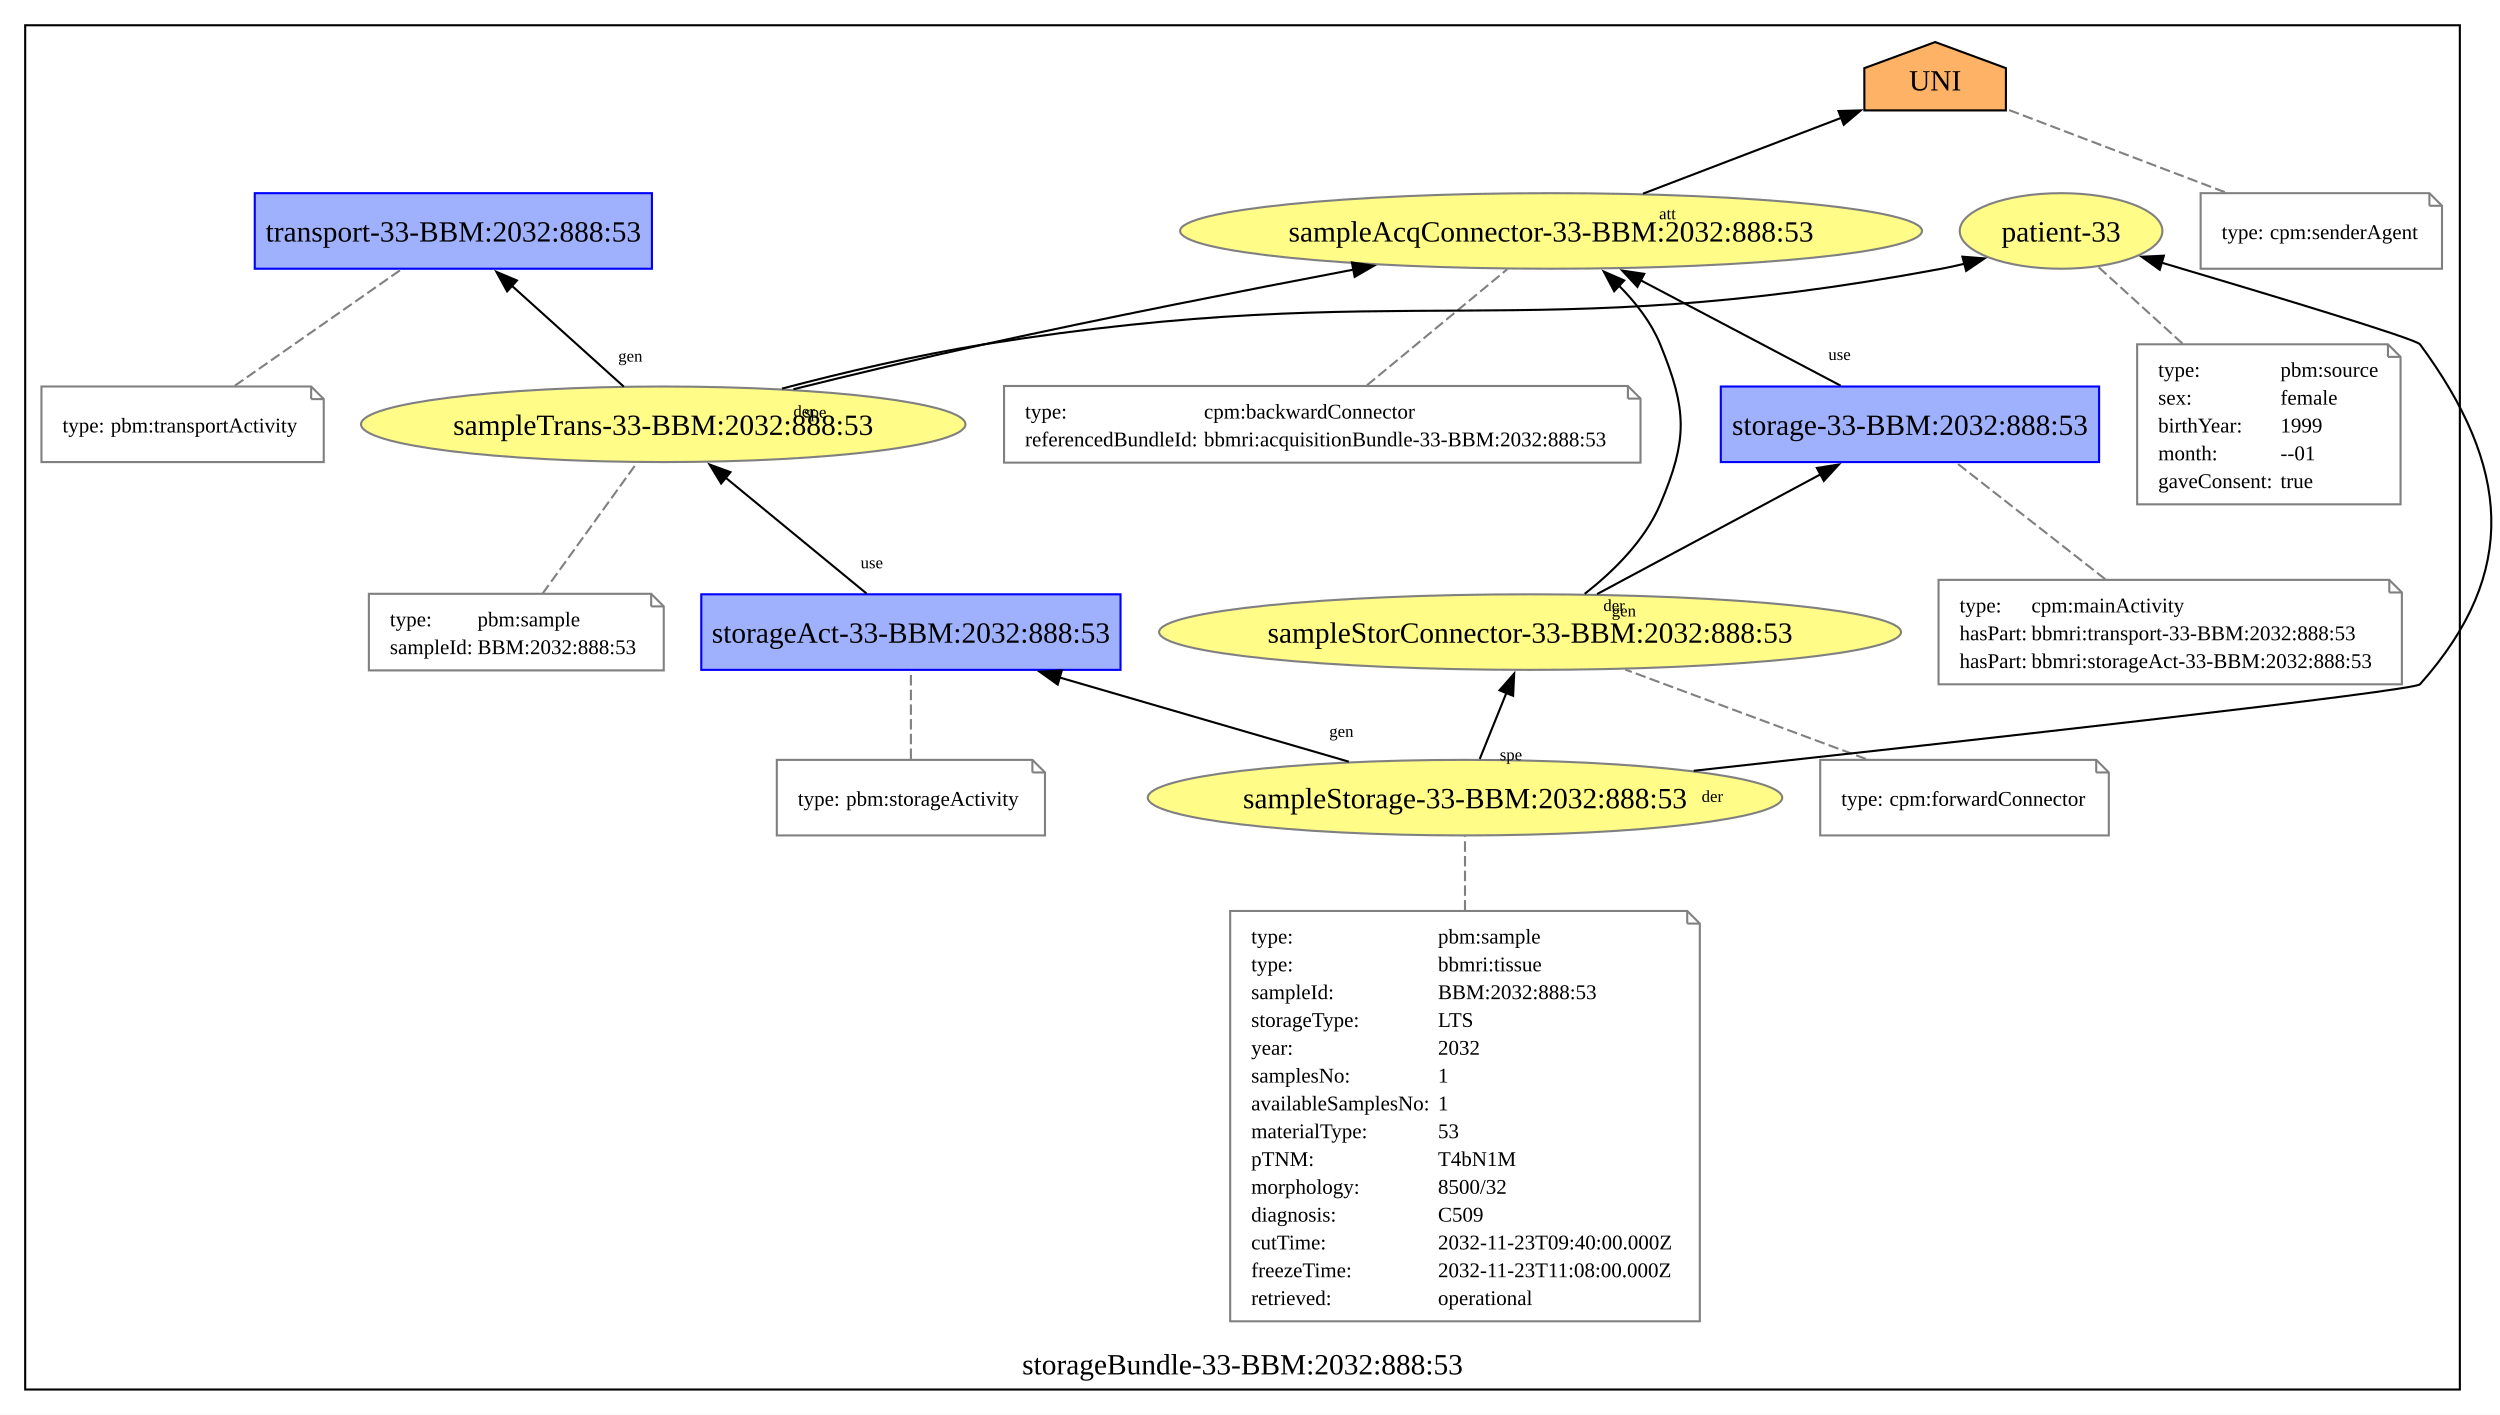
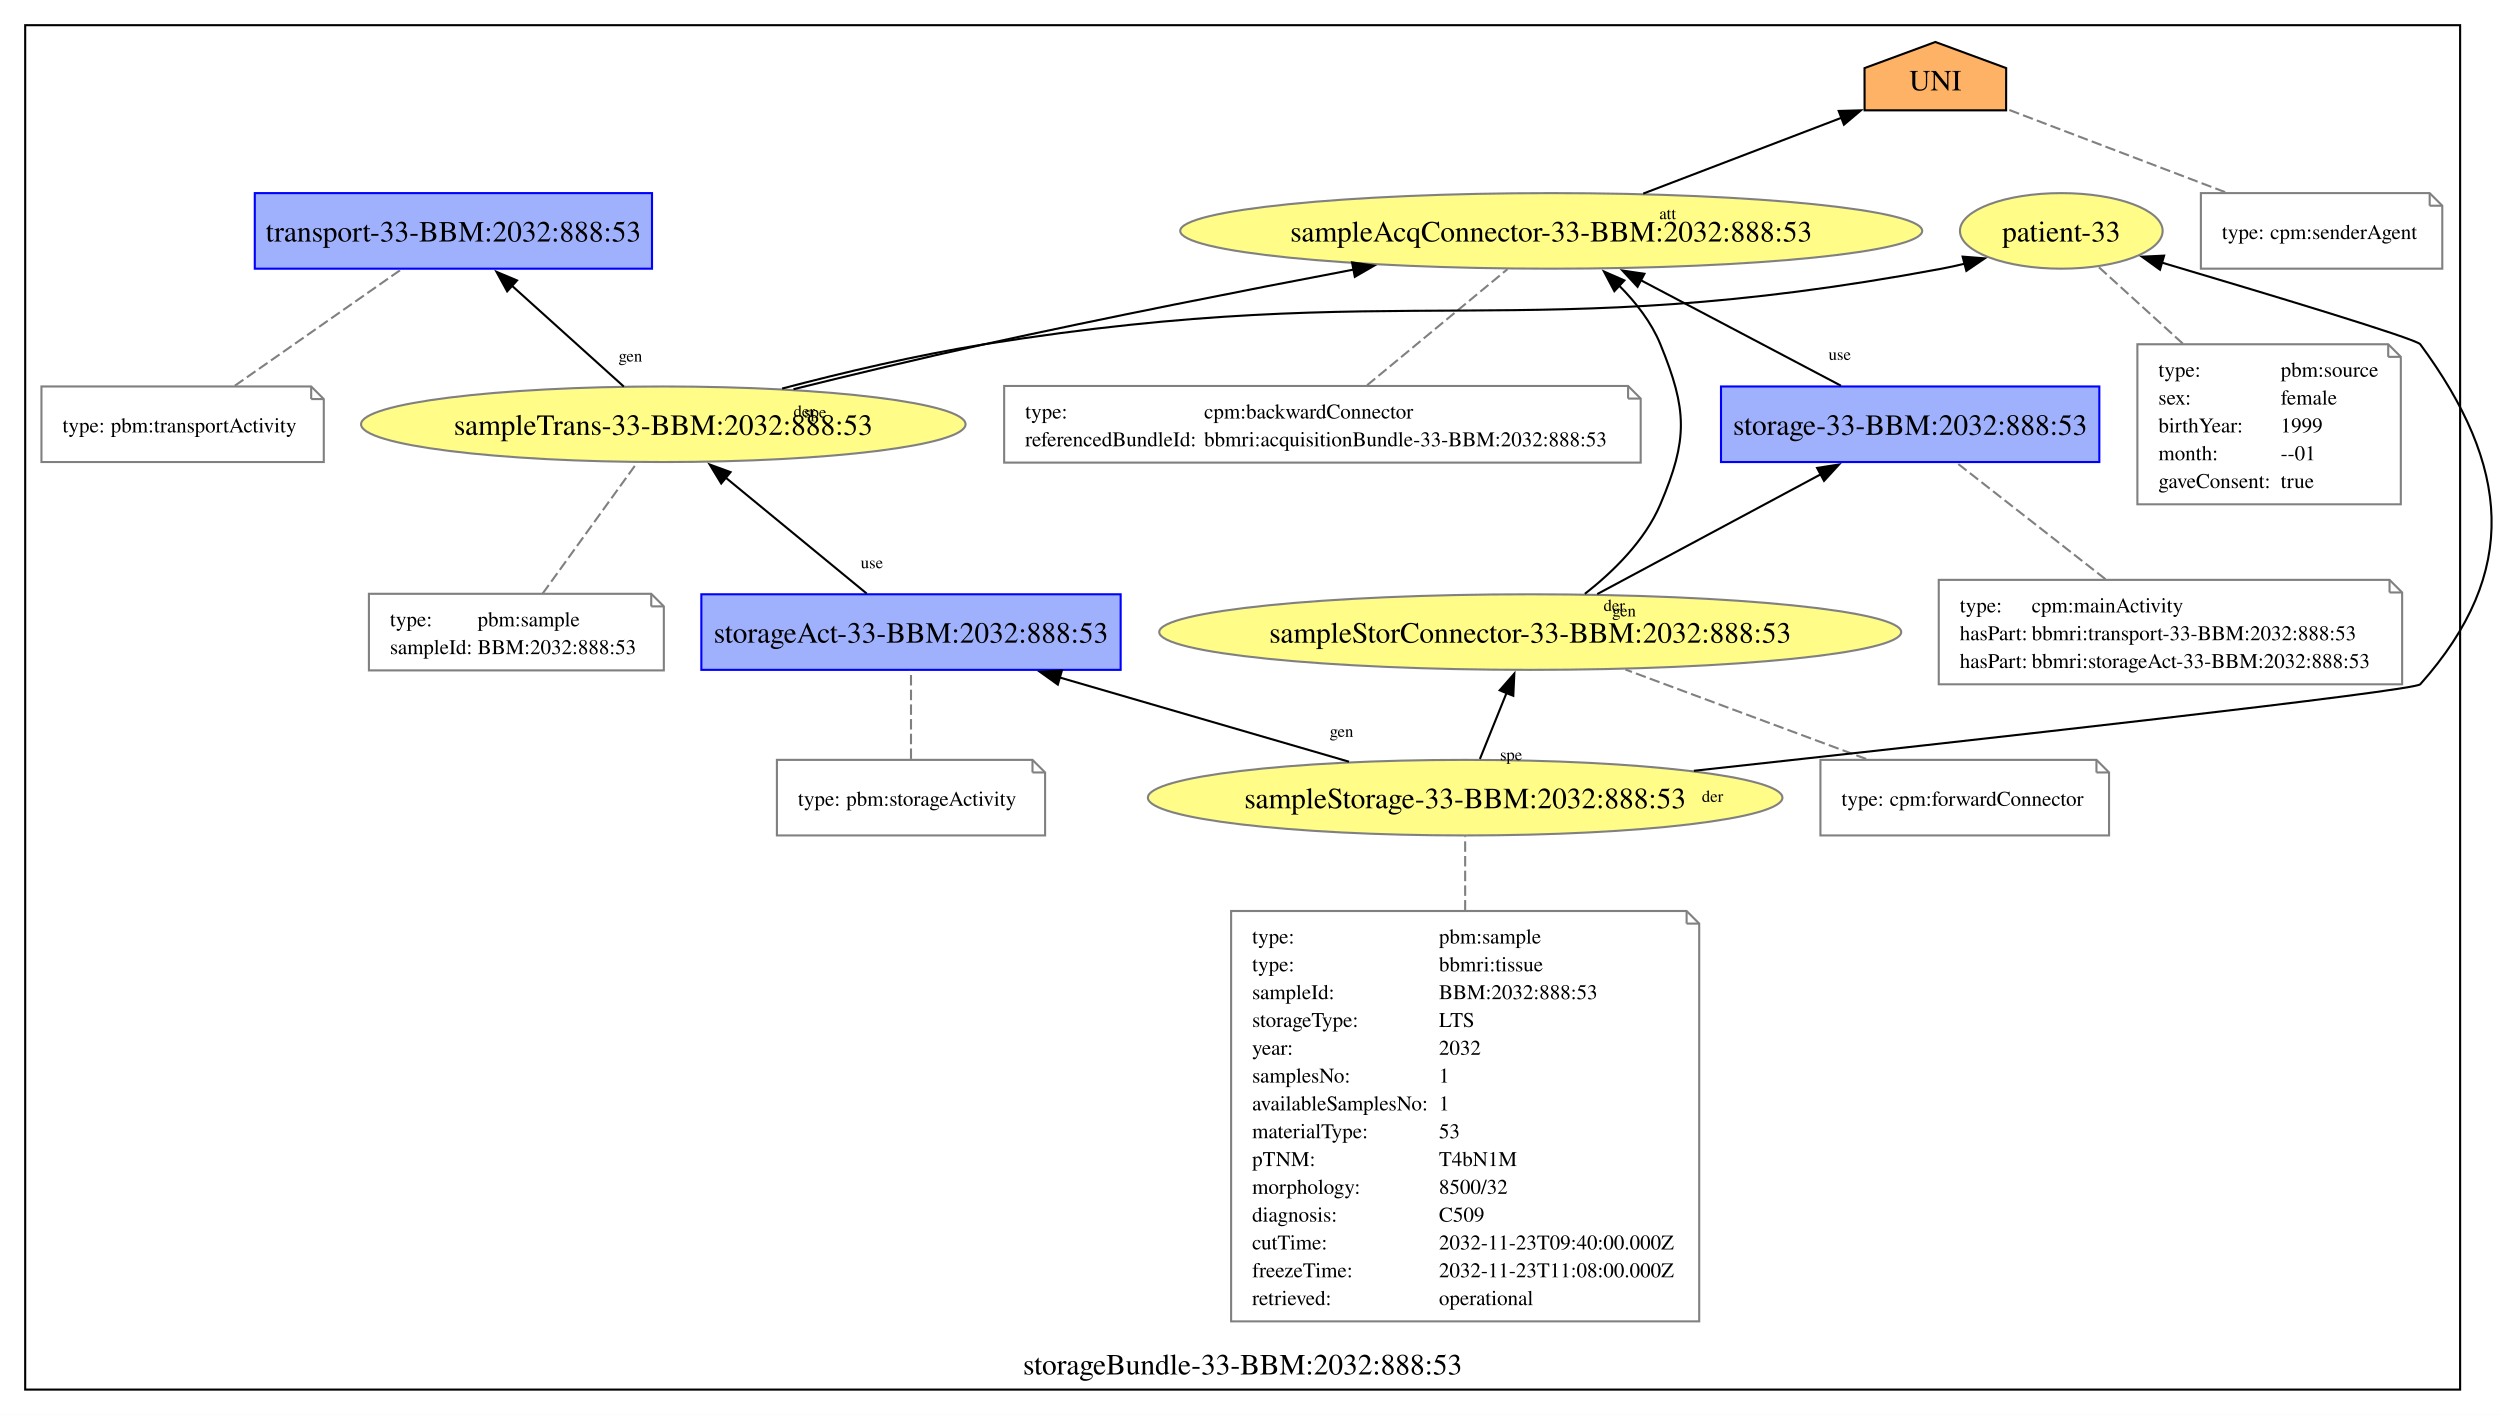
- <svg xmlns="http://www.w3.org/2000/svg" xmlns:xlink="http://www.w3.org/1999/xlink" width="1191pt" height="674pt" viewBox="0.00 0.00 1191.13 674.00">
+ <svg xmlns="http://www.w3.org/2000/svg" xmlns:xlink="http://www.w3.org/1999/xlink" width="1191pt" height="674pt" viewBox="0.00 0.00 1191.00 674.00">
  <g id="graph0" class="graph" transform="scale(1 1) rotate(0) translate(4 670)">
    <polygon fill="white" stroke="none" points="-4,4 -4,-670 1187.13,-670 1187.13,4 -4,4" />
    <g id="clust1" class="cluster">
      <g id="a_clust1">
        <a xlink:href="http://www.bbmri.cz/schemas/biobank/data#storageBundle-33-BBM:2032:888:53" xlink:title="storageBundle-33-BBM:2032:888:53">
          <polygon fill="none" stroke="black" points="8,-8 8,-658 1168,-658 1168,-8 8,-8" />
-           <text text-anchor="middle" x="588" y="-15.2" font-family="Times New Roman,serif" font-size="14.00">storageBundle-33-BBM:2032:888:53</text>
+           <text xml:space="preserve" text-anchor="middle" x="588" y="-15.2" font-family="Times,serif" font-size="14.00">storageBundle-33-BBM:2032:888:53</text>
        </a>
      </g>
    </g>
    <g id="node1" class="node">
      <g id="a_node1">
        <a xlink:href="http://www.bbmri.cz/schemas/biobank/data#storage-33-BBM:2032:888:53" xlink:title="storage-33-BBM:2032:888:53">
          <polygon fill="#9fb1fc" stroke="#0000ff" points="996.12,-485.88 815.88,-485.88 815.88,-449.88 996.12,-449.88 996.12,-485.88" />
-           <text text-anchor="middle" x="906" y="-462.82" font-family="Times New Roman,serif" font-size="14.00">storage-33-BBM:2032:888:53</text>
+           <text xml:space="preserve" text-anchor="middle" x="906" y="-462.82" font-family="Times,serif" font-size="14.00">storage-33-BBM:2032:888:53</text>
        </a>
      </g>
    </g>
    <g id="node7" class="node">
      <g id="a_node7">
        <a xlink:href="http://www.bbmri.cz/schemas/biobank/data#sampleAcqConnector-33-BBM:2032:888:53" xlink:title="sampleAcqConnector-33-BBM:2032:888:53">
          <ellipse fill="#fffc87" stroke="#808080" cx="735" cy="-560" rx="176.74" ry="18" />
-           <text text-anchor="middle" x="735" y="-554.95" font-family="Times New Roman,serif" font-size="14.00">sampleAcqConnector-33-BBM:2032:888:53</text>
+           <text xml:space="preserve" text-anchor="middle" x="735" y="-554.95" font-family="Times,serif" font-size="14.00">sampleAcqConnector-33-BBM:2032:888:53</text>
        </a>
      </g>
    </g>
    <g id="edge10" class="edge">
      <path fill="none" stroke="black" d="M873.03,-486.25C845.86,-500.57 807.12,-520.99 777.6,-536.55" />
      <polygon fill="black" stroke="black" points="776.13,-533.36 768.92,-541.12 779.4,-539.56 776.13,-533.36" />
-       <text text-anchor="middle" x="872.45" y="-498.52" font-family="Times New Roman,serif" font-size="8.00">use</text>
+       <text xml:space="preserve" text-anchor="middle" x="872.45" y="-498.52" font-family="Times,serif" font-size="8.00">use</text>
    </g>
    <g id="node2" class="node">
      <polygon fill="none" stroke="gray" points="1134.38,-393.75 919.62,-393.75 919.62,-344 1140.38,-344 1140.38,-387.75 1134.38,-393.75" />
      <polyline fill="none" stroke="gray" points="1134.38,-393.75 1134.38,-387.75" />
      <polyline fill="none" stroke="gray" points="1140.38,-387.75 1134.38,-387.75" />
-       <text text-anchor="start" x="929.62" y="-378.25" font-family="Times New Roman,serif" font-size="10.00">type:</text>
-       <text text-anchor="start" x="963.88" y="-378.25" font-family="Times New Roman,serif" font-size="10.00">cpm:mainActivity</text>
-       <text text-anchor="start" x="929.62" y="-365" font-family="Times New Roman,serif" font-size="10.00">hasPart:</text>
-       <text text-anchor="start" x="963.88" y="-365" font-family="Times New Roman,serif" font-size="10.00">bbmri:transport-33-BBM:2032:888:53</text>
-       <text text-anchor="start" x="929.62" y="-351.75" font-family="Times New Roman,serif" font-size="10.00">hasPart:</text>
-       <text text-anchor="start" x="963.88" y="-351.75" font-family="Times New Roman,serif" font-size="10.00">bbmri:storageAct-33-BBM:2032:888:53</text>
+       <text xml:space="preserve" text-anchor="start" x="929.62" y="-378.25" font-family="Times,serif" font-size="10.00">type:</text>
+       <text xml:space="preserve" text-anchor="start" x="963.88" y="-378.25" font-family="Times,serif" font-size="10.00">cpm:mainActivity</text>
+       <text xml:space="preserve" text-anchor="start" x="929.62" y="-365" font-family="Times,serif" font-size="10.00">hasPart:</text>
+       <text xml:space="preserve" text-anchor="start" x="963.88" y="-365" font-family="Times,serif" font-size="10.00">bbmri:transport-33-BBM:2032:888:53</text>
+       <text xml:space="preserve" text-anchor="start" x="929.62" y="-351.75" font-family="Times,serif" font-size="10.00">hasPart:</text>
+       <text xml:space="preserve" text-anchor="start" x="963.88" y="-351.75" font-family="Times,serif" font-size="10.00">bbmri:storageAct-33-BBM:2032:888:53</text>
    </g>
    <g id="edge1" class="edge">
      <path fill="none" stroke="gray" stroke-dasharray="5,2" d="M999.03,-394.1C976.94,-411.39 947.76,-434.21 928.01,-449.65" />
    </g>
    <g id="node3" class="node">
      <g id="a_node3">
        <a xlink:href="http://www.bbmri.cz/schemas/biobank/data#transport-33-BBM:2032:888:53" xlink:title="transport-33-BBM:2032:888:53">
          <polygon fill="#9fb1fc" stroke="#0000ff" points="306.62,-578 117.38,-578 117.38,-542 306.62,-542 306.62,-578" />
-           <text text-anchor="middle" x="212" y="-554.95" font-family="Times New Roman,serif" font-size="14.00">transport-33-BBM:2032:888:53</text>
+           <text xml:space="preserve" text-anchor="middle" x="212" y="-554.95" font-family="Times,serif" font-size="14.00">transport-33-BBM:2032:888:53</text>
        </a>
      </g>
    </g>
    <g id="node4" class="node">
      <polygon fill="none" stroke="gray" points="144.25,-485.88 15.75,-485.88 15.75,-449.88 150.25,-449.88 150.25,-479.88 144.25,-485.88" />
      <polyline fill="none" stroke="gray" points="144.25,-485.88 144.25,-479.88" />
      <polyline fill="none" stroke="gray" points="150.25,-479.88 144.25,-479.88" />
-       <text text-anchor="start" x="25.75" y="-464" font-family="Times New Roman,serif" font-size="10.00">type:</text>
-       <text text-anchor="start" x="48.75" y="-464" font-family="Times New Roman,serif" font-size="10.00">pbm:transportActivity</text>
+       <text xml:space="preserve" text-anchor="start" x="25.75" y="-464" font-family="Times,serif" font-size="10.00">type:</text>
+       <text xml:space="preserve" text-anchor="start" x="48.75" y="-464" font-family="Times,serif" font-size="10.00">pbm:transportActivity</text>
    </g>
    <g id="edge2" class="edge">
      <path fill="none" stroke="gray" stroke-dasharray="5,2" d="M107.87,-486.25C130.72,-502.21 164.39,-525.73 187.2,-541.68" />
    </g>
    <g id="node5" class="node">
      <g id="a_node5">
        <a xlink:href="http://www.bbmri.cz/schemas/biobank/data#storageAct-33-BBM:2032:888:53" xlink:title="storageAct-33-BBM:2032:888:53">
          <polygon fill="#9fb1fc" stroke="#0000ff" points="529.88,-386.88 330.12,-386.88 330.12,-350.88 529.88,-350.88 529.88,-386.88" />
-           <text text-anchor="middle" x="430" y="-363.82" font-family="Times New Roman,serif" font-size="14.00">storageAct-33-BBM:2032:888:53</text>
+           <text xml:space="preserve" text-anchor="middle" x="430" y="-363.82" font-family="Times,serif" font-size="14.00">storageAct-33-BBM:2032:888:53</text>
        </a>
      </g>
    </g>
    <g id="node11" class="node">
      <g id="a_node11">
        <a xlink:href="http://www.bbmri.cz/schemas/biobank/data#sampleTrans-33-BBM:2032:888:53" xlink:title="sampleTrans-33-BBM:2032:888:53">
          <ellipse fill="#fffc87" stroke="#808080" cx="312" cy="-467.88" rx="143.99" ry="18" />
-           <text text-anchor="middle" x="312" y="-462.82" font-family="Times New Roman,serif" font-size="14.00">sampleTrans-33-BBM:2032:888:53</text>
+           <text xml:space="preserve" text-anchor="middle" x="312" y="-462.82" font-family="Times,serif" font-size="14.00">sampleTrans-33-BBM:2032:888:53</text>
        </a>
      </g>
    </g>
    <g id="edge16" class="edge">
      <path fill="none" stroke="black" d="M408.9,-387.22C390.19,-402.6 362.67,-425.23 341.73,-442.44" />
      <polygon fill="black" stroke="black" points="339.59,-439.67 334.08,-448.72 344.03,-445.08 339.59,-439.67" />
-       <text text-anchor="middle" x="411.36" y="-399.29" font-family="Times New Roman,serif" font-size="8.00">use</text>
+       <text xml:space="preserve" text-anchor="middle" x="411.36" y="-399.29" font-family="Times,serif" font-size="8.00">use</text>
    </g>
    <g id="node6" class="node">
      <polygon fill="none" stroke="gray" points="487.88,-308 366.12,-308 366.12,-272 493.88,-272 493.88,-302 487.88,-308" />
      <polyline fill="none" stroke="gray" points="487.88,-308 487.88,-302" />
      <polyline fill="none" stroke="gray" points="493.88,-302 487.88,-302" />
-       <text text-anchor="start" x="376.12" y="-286.12" font-family="Times New Roman,serif" font-size="10.00">type:</text>
-       <text text-anchor="start" x="399.12" y="-286.12" font-family="Times New Roman,serif" font-size="10.00">pbm:storageActivity</text>
+       <text xml:space="preserve" text-anchor="start" x="376.12" y="-286.12" font-family="Times,serif" font-size="10.00">type:</text>
+       <text xml:space="preserve" text-anchor="start" x="399.12" y="-286.12" font-family="Times,serif" font-size="10.00">pbm:storageActivity</text>
    </g>
    <g id="edge3" class="edge">
      <path fill="none" stroke="gray" stroke-dasharray="5,2" d="M430,-308.44C430,-321.03 430,-337.93 430,-350.5" />
    </g>
    <g id="node17" class="node">
      <g id="a_node17">
        <a xlink:href="http://www.bbmri.cz/schemas/biobank/data#UNI" xlink:title="UNI">
          <polygon fill="#fdb266" stroke="black" points="951.74,-637.56 918,-650 884.26,-637.56 884.29,-617.44 951.71,-617.44 951.74,-637.56" />
-           <text text-anchor="middle" x="918" y="-626.95" font-family="Times New Roman,serif" font-size="14.00">UNI</text>
+           <text xml:space="preserve" text-anchor="middle" x="918" y="-626.95" font-family="Times,serif" font-size="14.00">UNI</text>
        </a>
      </g>
    </g>
    <g id="edge12" class="edge">
      <path fill="none" stroke="black" d="M778.83,-577.77C807.43,-588.71 844.65,-602.94 873.4,-613.94" />
      <polygon fill="black" stroke="black" points="871.96,-617.14 882.55,-617.44 874.46,-610.6 871.96,-617.14" />
-       <text text-anchor="middle" x="790.48" y="-565.59" font-family="Times New Roman,serif" font-size="8.00">att</text>
+       <text xml:space="preserve" text-anchor="middle" x="790.48" y="-565.59" font-family="Times,serif" font-size="8.00">att</text>
    </g>
    <g id="node8" class="node">
      <polygon fill="none" stroke="gray" points="771.62,-486.12 474.38,-486.12 474.38,-449.62 777.62,-449.62 777.62,-480.12 771.62,-486.12" />
      <polyline fill="none" stroke="gray" points="771.62,-486.12 771.62,-480.12" />
      <polyline fill="none" stroke="gray" points="777.62,-480.12 771.62,-480.12" />
-       <text text-anchor="start" x="484.38" y="-470.62" font-family="Times New Roman,serif" font-size="10.00">type:</text>
-       <text text-anchor="start" x="569.62" y="-470.62" font-family="Times New Roman,serif" font-size="10.00">cpm:backwardConnector</text>
-       <text text-anchor="start" x="484.38" y="-457.38" font-family="Times New Roman,serif" font-size="10.00">referencedBundleId:</text>
-       <text text-anchor="start" x="569.62" y="-457.38" font-family="Times New Roman,serif" font-size="10.00">bbmri:acquisitionBundle-33-BBM:2032:888:53</text>
+       <text xml:space="preserve" text-anchor="start" x="484.38" y="-470.62" font-family="Times,serif" font-size="10.00">type:</text>
+       <text xml:space="preserve" text-anchor="start" x="569.62" y="-470.62" font-family="Times,serif" font-size="10.00">cpm:backwardConnector</text>
+       <text xml:space="preserve" text-anchor="start" x="484.38" y="-457.38" font-family="Times,serif" font-size="10.00">referencedBundleId:</text>
+       <text xml:space="preserve" text-anchor="start" x="569.62" y="-457.38" font-family="Times,serif" font-size="10.00">bbmri:acquisitionBundle-33-BBM:2032:888:53</text>
    </g>
    <g id="edge4" class="edge">
      <path fill="none" stroke="gray" stroke-dasharray="5,2" d="M647.28,-486.47C666.61,-502.45 694.95,-525.89 714.15,-541.76" />
    </g>
    <g id="node9" class="node">
      <g id="a_node9">
        <a xlink:href="http://www.bbmri.cz/schemas/biobank/data#sampleStorConnector-33-BBM:2032:888:53" xlink:title="sampleStorConnector-33-BBM:2032:888:53">
          <ellipse fill="#fffc87" stroke="#808080" cx="725" cy="-368.88" rx="176.74" ry="18" />
-           <text text-anchor="middle" x="725" y="-363.82" font-family="Times New Roman,serif" font-size="14.00">sampleStorConnector-33-BBM:2032:888:53</text>
+           <text xml:space="preserve" text-anchor="middle" x="725" y="-363.82" font-family="Times,serif" font-size="14.00">sampleStorConnector-33-BBM:2032:888:53</text>
        </a>
      </g>
    </g>
    <g id="edge11" class="edge">
      <path fill="none" stroke="black" d="M756.94,-386.99C786.52,-402.85 830.73,-426.54 863.32,-444" />
      <polygon fill="black" stroke="black" points="861.66,-447.08 872.13,-448.72 864.97,-440.91 861.66,-447.08" />
-       <text text-anchor="middle" x="769.69" y="-376.36" font-family="Times New Roman,serif" font-size="8.00">gen</text>
+       <text xml:space="preserve" text-anchor="middle" x="769.69" y="-376.36" font-family="Times,serif" font-size="8.00">gen</text>
    </g>
    <g id="edge13" class="edge">
      <path fill="none" stroke="black" d="M751.03,-387.09C764.5,-397.62 779.63,-412.39 787,-429.75 800.24,-460.95 799.82,-474.63 787,-506 782.73,-516.45 775.3,-525.95 767.36,-533.93" />
      <polygon fill="black" stroke="black" points="765.08,-531.28 760.13,-540.65 769.84,-536.41 765.08,-531.28" />
-       <text text-anchor="middle" x="765.01" y="-378.94" font-family="Times New Roman,serif" font-size="8.00">der</text>
+       <text xml:space="preserve" text-anchor="middle" x="765.01" y="-378.94" font-family="Times,serif" font-size="8.00">der</text>
    </g>
    <g id="node10" class="node">
      <polygon fill="none" stroke="gray" points="994.75,-308 863.25,-308 863.25,-272 1000.75,-272 1000.75,-302 994.75,-308" />
      <polyline fill="none" stroke="gray" points="994.75,-308 994.75,-302" />
      <polyline fill="none" stroke="gray" points="1000.75,-302 994.75,-302" />
-       <text text-anchor="start" x="873.25" y="-286.12" font-family="Times New Roman,serif" font-size="10.00">type:</text>
-       <text text-anchor="start" x="896.25" y="-286.12" font-family="Times New Roman,serif" font-size="10.00">cpm:forwardConnector</text>
+       <text xml:space="preserve" text-anchor="start" x="873.25" y="-286.12" font-family="Times,serif" font-size="10.00">type:</text>
+       <text xml:space="preserve" text-anchor="start" x="896.25" y="-286.12" font-family="Times,serif" font-size="10.00">cpm:forwardConnector</text>
    </g>
    <g id="edge5" class="edge">
      <path fill="none" stroke="gray" stroke-dasharray="5,2" d="M885.03,-308.44C850.67,-321.2 804.33,-338.41 770.36,-351.03" />
    </g>
    <g id="edge15" class="edge">
      <path fill="none" stroke="black" d="M293.19,-485.83C278.16,-499.37 256.86,-518.57 239.86,-533.9" />
      <polygon fill="black" stroke="black" points="237.62,-531.2 232.53,-540.5 242.3,-536.4 237.62,-531.2" />
-       <text text-anchor="middle" x="296.32" y="-497.77" font-family="Times New Roman,serif" font-size="8.00">gen</text>
+       <text xml:space="preserve" text-anchor="middle" x="296.32" y="-497.77" font-family="Times,serif" font-size="8.00">gen</text>
    </g>
    <g id="edge14" class="edge">
      <path fill="none" stroke="black" d="M374.01,-484.58C401.78,-491.44 434.96,-499.41 465,-506 523.25,-518.78 588.9,-531.7 640.87,-541.58" />
      <polygon fill="black" stroke="black" points="640.12,-545 650.6,-543.42 641.43,-538.12 640.12,-545" />
-       <text text-anchor="middle" x="384.4" y="-471.04" font-family="Times New Roman,serif" font-size="8.00">spe</text>
+       <text xml:space="preserve" text-anchor="middle" x="384.4" y="-471.04" font-family="Times,serif" font-size="8.00">spe</text>
    </g>
    <g id="node15" class="node">
      <g id="a_node15">
        <a xlink:href="http://www.bbmri.cz/schemas/biobank/data#patient-33" xlink:title="patient-33">
          <ellipse fill="#fffc87" stroke="#808080" cx="978" cy="-560" rx="48.28" ry="18" />
-           <text text-anchor="middle" x="978" y="-554.95" font-family="Times New Roman,serif" font-size="14.00">patient-33</text>
+           <text xml:space="preserve" text-anchor="middle" x="978" y="-554.95" font-family="Times,serif" font-size="14.00">patient-33</text>
        </a>
      </g>
    </g>
    <g id="edge19" class="edge">
      <path fill="none" stroke="black" d="M368.6,-484.89C397.27,-492.42 432.75,-500.85 465,-506 665.75,-538.07 721.15,-504.74 921,-542 924.6,-542.67 928.3,-543.48 932.01,-544.39" />
      <polygon fill="black" stroke="black" points="930.99,-547.74 941.55,-546.92 932.78,-540.97 930.99,-547.74" />
-       <text text-anchor="middle" x="379.12" y="-471.47" font-family="Times New Roman,serif" font-size="8.00">der</text>
+       <text xml:space="preserve" text-anchor="middle" x="379.12" y="-471.47" font-family="Times,serif" font-size="8.00">der</text>
    </g>
    <g id="node12" class="node">
      <polygon fill="none" stroke="gray" points="306.25,-387.12 171.75,-387.12 171.75,-350.62 312.25,-350.62 312.25,-381.12 306.25,-387.12" />
      <polyline fill="none" stroke="gray" points="306.25,-387.12 306.25,-381.12" />
      <polyline fill="none" stroke="gray" points="312.25,-381.12 306.25,-381.12" />
-       <text text-anchor="start" x="181.75" y="-371.62" font-family="Times New Roman,serif" font-size="10.00">type:</text>
-       <text text-anchor="start" x="223.5" y="-371.62" font-family="Times New Roman,serif" font-size="10.00">pbm:sample</text>
-       <text text-anchor="start" x="181.75" y="-358.38" font-family="Times New Roman,serif" font-size="10.00">sampleId:</text>
-       <text text-anchor="start" x="223.5" y="-358.38" font-family="Times New Roman,serif" font-size="10.00">BBM:2032:888:53</text>
+       <text xml:space="preserve" text-anchor="start" x="181.75" y="-371.62" font-family="Times,serif" font-size="10.00">type:</text>
+       <text xml:space="preserve" text-anchor="start" x="223.5" y="-371.62" font-family="Times,serif" font-size="10.00">pbm:sample</text>
+       <text xml:space="preserve" text-anchor="start" x="181.75" y="-358.38" font-family="Times,serif" font-size="10.00">sampleId:</text>
+       <text xml:space="preserve" text-anchor="start" x="223.5" y="-358.38" font-family="Times,serif" font-size="10.00">BBM:2032:888:53</text>
    </g>
    <g id="edge6" class="edge">
      <path fill="none" stroke="gray" stroke-dasharray="5,2" d="M254.51,-387.22C267.26,-404.87 286.89,-432.08 299.59,-449.68" />
    </g>
    <g id="node13" class="node">
      <g id="a_node13">
        <a xlink:href="http://www.bbmri.cz/schemas/biobank/data#sampleStorage-33-BBM:2032:888:53" xlink:title="sampleStorage-33-BBM:2032:888:53">
          <ellipse fill="#fffc87" stroke="#808080" cx="694" cy="-290" rx="151.15" ry="18" />
-           <text text-anchor="middle" x="694" y="-284.95" font-family="Times New Roman,serif" font-size="14.00">sampleStorage-33-BBM:2032:888:53</text>
+           <text xml:space="preserve" text-anchor="middle" x="694" y="-284.95" font-family="Times,serif" font-size="14.00">sampleStorage-33-BBM:2032:888:53</text>
        </a>
      </g>
    </g>
    <g id="edge17" class="edge">
      <path fill="none" stroke="black" d="M638.66,-307.12C598.6,-318.78 544.13,-334.64 500.88,-347.23" />
      <polygon fill="black" stroke="black" points="499.94,-343.86 491.32,-350.02 501.9,-350.58 499.94,-343.86" />
-       <text text-anchor="middle" x="635.09" y="-318.96" font-family="Times New Roman,serif" font-size="8.00">gen</text>
+       <text xml:space="preserve" text-anchor="middle" x="635.09" y="-318.96" font-family="Times,serif" font-size="8.00">gen</text>
    </g>
    <g id="edge18" class="edge">
      <path fill="none" stroke="black" d="M701.03,-308.44C704.8,-317.78 709.53,-329.5 713.79,-340.06" />
      <polygon fill="black" stroke="black" points="710.44,-341.13 717.43,-349.1 716.93,-338.51 710.44,-341.13" />
-       <text text-anchor="middle" x="715.89" y="-307.82" font-family="Times New Roman,serif" font-size="8.00">spe</text>
+       <text xml:space="preserve" text-anchor="middle" x="715.89" y="-307.82" font-family="Times,serif" font-size="8.00">spe</text>
    </g>
    <g id="edge20" class="edge">
      <path fill="none" stroke="black" d="M802.97,-302.8C936.66,-317.41 1146.12,-340.77 1149,-344 1196.88,-397.78 1191.72,-448.04 1149,-506 1147.09,-508.6 1075.8,-530.1 1025.88,-544.9" />
      <polygon fill="black" stroke="black" points="1025.01,-541.51 1016.41,-547.71 1026.99,-548.22 1025.01,-541.51" />
-       <text text-anchor="middle" x="811.84" y="-287.98" font-family="Times New Roman,serif" font-size="8.00">der</text>
+       <text xml:space="preserve" text-anchor="middle" x="811.84" y="-287.98" font-family="Times,serif" font-size="8.00">der</text>
    </g>
    <g id="node14" class="node">
-       <polygon fill="none" stroke="gray" points="799.88,-236 582.12,-236 582.12,-40.5 805.88,-40.5 805.88,-230 799.88,-236" />
-       <polyline fill="none" stroke="gray" points="799.88,-236 799.88,-230" />
-       <polyline fill="none" stroke="gray" points="805.88,-230 799.88,-230" />
-       <text text-anchor="start" x="592.12" y="-220.5" font-family="Times New Roman,serif" font-size="10.00">type:</text>
-       <text text-anchor="start" x="681.12" y="-220.5" font-family="Times New Roman,serif" font-size="10.00">pbm:sample</text>
-       <text text-anchor="start" x="592.12" y="-207.25" font-family="Times New Roman,serif" font-size="10.00">type:</text>
-       <text text-anchor="start" x="681.12" y="-207.25" font-family="Times New Roman,serif" font-size="10.00">bbmri:tissue</text>
-       <text text-anchor="start" x="592.12" y="-194" font-family="Times New Roman,serif" font-size="10.00">sampleId:</text>
-       <text text-anchor="start" x="681.12" y="-194" font-family="Times New Roman,serif" font-size="10.00">BBM:2032:888:53</text>
-       <text text-anchor="start" x="592.12" y="-180.75" font-family="Times New Roman,serif" font-size="10.00">storageType:</text>
-       <text text-anchor="start" x="681.12" y="-180.75" font-family="Times New Roman,serif" font-size="10.00">LTS</text>
-       <text text-anchor="start" x="592.12" y="-167.5" font-family="Times New Roman,serif" font-size="10.00">year:</text>
-       <text text-anchor="start" x="681.12" y="-167.5" font-family="Times New Roman,serif" font-size="10.00">2032</text>
-       <text text-anchor="start" x="592.12" y="-154.25" font-family="Times New Roman,serif" font-size="10.00">samplesNo:</text>
-       <text text-anchor="start" x="681.12" y="-154.25" font-family="Times New Roman,serif" font-size="10.00">1</text>
-       <text text-anchor="start" x="592.12" y="-141" font-family="Times New Roman,serif" font-size="10.00">availableSamplesNo:</text>
-       <text text-anchor="start" x="681.12" y="-141" font-family="Times New Roman,serif" font-size="10.00">1</text>
-       <text text-anchor="start" x="592.12" y="-127.75" font-family="Times New Roman,serif" font-size="10.00">materialType:</text>
-       <text text-anchor="start" x="681.12" y="-127.75" font-family="Times New Roman,serif" font-size="10.00">53</text>
-       <text text-anchor="start" x="592.12" y="-114.5" font-family="Times New Roman,serif" font-size="10.00">pTNM:</text>
-       <text text-anchor="start" x="681.12" y="-114.5" font-family="Times New Roman,serif" font-size="10.00">T4bN1M</text>
-       <text text-anchor="start" x="592.12" y="-101.25" font-family="Times New Roman,serif" font-size="10.00">morphology:</text>
-       <text text-anchor="start" x="681.12" y="-101.25" font-family="Times New Roman,serif" font-size="10.00">8500/32</text>
-       <text text-anchor="start" x="592.12" y="-88" font-family="Times New Roman,serif" font-size="10.00">diagnosis:</text>
-       <text text-anchor="start" x="681.12" y="-88" font-family="Times New Roman,serif" font-size="10.00">C509</text>
-       <text text-anchor="start" x="592.12" y="-74.75" font-family="Times New Roman,serif" font-size="10.00">cutTime:</text>
-       <text text-anchor="start" x="681.12" y="-74.75" font-family="Times New Roman,serif" font-size="10.00">2032-11-23T09:40:00.000Z</text>
-       <text text-anchor="start" x="592.12" y="-61.5" font-family="Times New Roman,serif" font-size="10.00">freezeTime:</text>
-       <text text-anchor="start" x="681.12" y="-61.5" font-family="Times New Roman,serif" font-size="10.00">2032-11-23T11:08:00.000Z</text>
-       <text text-anchor="start" x="592.12" y="-48.25" font-family="Times New Roman,serif" font-size="10.00">retrieved:</text>
-       <text text-anchor="start" x="681.12" y="-48.25" font-family="Times New Roman,serif" font-size="10.00">operational</text>
+       <polygon fill="none" stroke="gray" points="799.5,-236 582.5,-236 582.5,-40.5 805.5,-40.5 805.5,-230 799.5,-236" />
+       <polyline fill="none" stroke="gray" points="799.5,-236 799.5,-230" />
+       <polyline fill="none" stroke="gray" points="805.5,-230 799.5,-230" />
+       <text xml:space="preserve" text-anchor="start" x="592.5" y="-220.5" font-family="Times,serif" font-size="10.00">type:</text>
+       <text xml:space="preserve" text-anchor="start" x="681.5" y="-220.5" font-family="Times,serif" font-size="10.00">pbm:sample</text>
+       <text xml:space="preserve" text-anchor="start" x="592.5" y="-207.25" font-family="Times,serif" font-size="10.00">type:</text>
+       <text xml:space="preserve" text-anchor="start" x="681.5" y="-207.25" font-family="Times,serif" font-size="10.00">bbmri:tissue</text>
+       <text xml:space="preserve" text-anchor="start" x="592.5" y="-194" font-family="Times,serif" font-size="10.00">sampleId:</text>
+       <text xml:space="preserve" text-anchor="start" x="681.5" y="-194" font-family="Times,serif" font-size="10.00">BBM:2032:888:53</text>
+       <text xml:space="preserve" text-anchor="start" x="592.5" y="-180.75" font-family="Times,serif" font-size="10.00">storageType:</text>
+       <text xml:space="preserve" text-anchor="start" x="681.5" y="-180.75" font-family="Times,serif" font-size="10.00">LTS</text>
+       <text xml:space="preserve" text-anchor="start" x="592.5" y="-167.5" font-family="Times,serif" font-size="10.00">year:</text>
+       <text xml:space="preserve" text-anchor="start" x="681.5" y="-167.5" font-family="Times,serif" font-size="10.00">2032</text>
+       <text xml:space="preserve" text-anchor="start" x="592.5" y="-154.25" font-family="Times,serif" font-size="10.00">samplesNo:</text>
+       <text xml:space="preserve" text-anchor="start" x="681.5" y="-154.25" font-family="Times,serif" font-size="10.00">1</text>
+       <text xml:space="preserve" text-anchor="start" x="592.5" y="-141" font-family="Times,serif" font-size="10.00">availableSamplesNo:</text>
+       <text xml:space="preserve" text-anchor="start" x="681.5" y="-141" font-family="Times,serif" font-size="10.00">1</text>
+       <text xml:space="preserve" text-anchor="start" x="592.5" y="-127.75" font-family="Times,serif" font-size="10.00">materialType:</text>
+       <text xml:space="preserve" text-anchor="start" x="681.5" y="-127.75" font-family="Times,serif" font-size="10.00">53</text>
+       <text xml:space="preserve" text-anchor="start" x="592.5" y="-114.5" font-family="Times,serif" font-size="10.00">pTNM:</text>
+       <text xml:space="preserve" text-anchor="start" x="681.5" y="-114.5" font-family="Times,serif" font-size="10.00">T4bN1M</text>
+       <text xml:space="preserve" text-anchor="start" x="592.5" y="-101.25" font-family="Times,serif" font-size="10.00">morphology:</text>
+       <text xml:space="preserve" text-anchor="start" x="681.5" y="-101.25" font-family="Times,serif" font-size="10.00">8500/32</text>
+       <text xml:space="preserve" text-anchor="start" x="592.5" y="-88" font-family="Times,serif" font-size="10.00">diagnosis:</text>
+       <text xml:space="preserve" text-anchor="start" x="681.5" y="-88" font-family="Times,serif" font-size="10.00">C509</text>
+       <text xml:space="preserve" text-anchor="start" x="592.5" y="-74.75" font-family="Times,serif" font-size="10.00">cutTime:</text>
+       <text xml:space="preserve" text-anchor="start" x="681.5" y="-74.75" font-family="Times,serif" font-size="10.00">2032-11-23T09:40:00.000Z</text>
+       <text xml:space="preserve" text-anchor="start" x="592.5" y="-61.5" font-family="Times,serif" font-size="10.00">freezeTime:</text>
+       <text xml:space="preserve" text-anchor="start" x="681.5" y="-61.5" font-family="Times,serif" font-size="10.00">2032-11-23T11:08:00.000Z</text>
+       <text xml:space="preserve" text-anchor="start" x="592.5" y="-48.25" font-family="Times,serif" font-size="10.00">retrieved:</text>
+       <text xml:space="preserve" text-anchor="start" x="681.5" y="-48.25" font-family="Times,serif" font-size="10.00">operational</text>
    </g>
    <g id="edge7" class="edge">
      <path fill="none" stroke="gray" stroke-dasharray="5,2" d="M694,-236.2C694,-249.7 694,-262.14 694,-271.56" />
    </g>
    <g id="node16" class="node">
      <polygon fill="none" stroke="gray" points="1133.75,-506 1014.25,-506 1014.25,-429.75 1139.75,-429.75 1139.75,-500 1133.75,-506" />
      <polyline fill="none" stroke="gray" points="1133.75,-506 1133.75,-500" />
      <polyline fill="none" stroke="gray" points="1139.75,-500 1133.75,-500" />
-       <text text-anchor="start" x="1024.25" y="-490.5" font-family="Times New Roman,serif" font-size="10.00">type:</text>
-       <text text-anchor="start" x="1082.5" y="-490.5" font-family="Times New Roman,serif" font-size="10.00">pbm:source</text>
-       <text text-anchor="start" x="1024.25" y="-477.25" font-family="Times New Roman,serif" font-size="10.00">sex:</text>
-       <text text-anchor="start" x="1082.5" y="-477.25" font-family="Times New Roman,serif" font-size="10.00">female</text>
-       <text text-anchor="start" x="1024.25" y="-464" font-family="Times New Roman,serif" font-size="10.00">birthYear:</text>
-       <text text-anchor="start" x="1082.5" y="-464" font-family="Times New Roman,serif" font-size="10.00">1999</text>
-       <text text-anchor="start" x="1024.25" y="-450.75" font-family="Times New Roman,serif" font-size="10.00">month:</text>
-       <text text-anchor="start" x="1082.5" y="-450.75" font-family="Times New Roman,serif" font-size="10.00">--01</text>
-       <text text-anchor="start" x="1024.25" y="-437.5" font-family="Times New Roman,serif" font-size="10.00">gaveConsent:</text>
-       <text text-anchor="start" x="1082.5" y="-437.5" font-family="Times New Roman,serif" font-size="10.00">true</text>
+       <text xml:space="preserve" text-anchor="start" x="1024.25" y="-490.5" font-family="Times,serif" font-size="10.00">type:</text>
+       <text xml:space="preserve" text-anchor="start" x="1082.5" y="-490.5" font-family="Times,serif" font-size="10.00">pbm:source</text>
+       <text xml:space="preserve" text-anchor="start" x="1024.25" y="-477.25" font-family="Times,serif" font-size="10.00">sex:</text>
+       <text xml:space="preserve" text-anchor="start" x="1082.5" y="-477.25" font-family="Times,serif" font-size="10.00">female</text>
+       <text xml:space="preserve" text-anchor="start" x="1024.25" y="-464" font-family="Times,serif" font-size="10.00">birthYear:</text>
+       <text xml:space="preserve" text-anchor="start" x="1082.5" y="-464" font-family="Times,serif" font-size="10.00">1999</text>
+       <text xml:space="preserve" text-anchor="start" x="1024.25" y="-450.75" font-family="Times,serif" font-size="10.00">month:</text>
+       <text xml:space="preserve" text-anchor="start" x="1082.5" y="-450.75" font-family="Times,serif" font-size="10.00">--01</text>
+       <text xml:space="preserve" text-anchor="start" x="1024.25" y="-437.5" font-family="Times,serif" font-size="10.00">gaveConsent:</text>
+       <text xml:space="preserve" text-anchor="start" x="1082.5" y="-437.5" font-family="Times,serif" font-size="10.00">true</text>
    </g>
    <g id="edge8" class="edge">
      <path fill="none" stroke="gray" stroke-dasharray="5,2" d="M1035.88,-506.31C1021.85,-519.08 1006.9,-532.69 995.71,-542.88" />
    </g>
    <g id="node18" class="node">
      <polygon fill="none" stroke="gray" points="1153.5,-578 1044.5,-578 1044.5,-542 1159.5,-542 1159.5,-572 1153.5,-578" />
      <polyline fill="none" stroke="gray" points="1153.5,-578 1153.5,-572" />
      <polyline fill="none" stroke="gray" points="1159.5,-572 1153.5,-572" />
-       <text text-anchor="start" x="1054.5" y="-556.12" font-family="Times New Roman,serif" font-size="10.00">type:</text>
-       <text text-anchor="start" x="1077.5" y="-556.12" font-family="Times New Roman,serif" font-size="10.00">cpm:senderAgent</text>
+       <text xml:space="preserve" text-anchor="start" x="1054.5" y="-556.12" font-family="Times,serif" font-size="10.00">type:</text>
+       <text xml:space="preserve" text-anchor="start" x="1077.5" y="-556.12" font-family="Times,serif" font-size="10.00">cpm:senderAgent</text>
    </g>
    <g id="edge9" class="edge">
      <path fill="none" stroke="gray" stroke-dasharray="5,2" d="M1056.04,-578.48C1023.79,-590.75 981.37,-606.89 952.1,-618.03" />
    </g>
  </g>
</svg>
